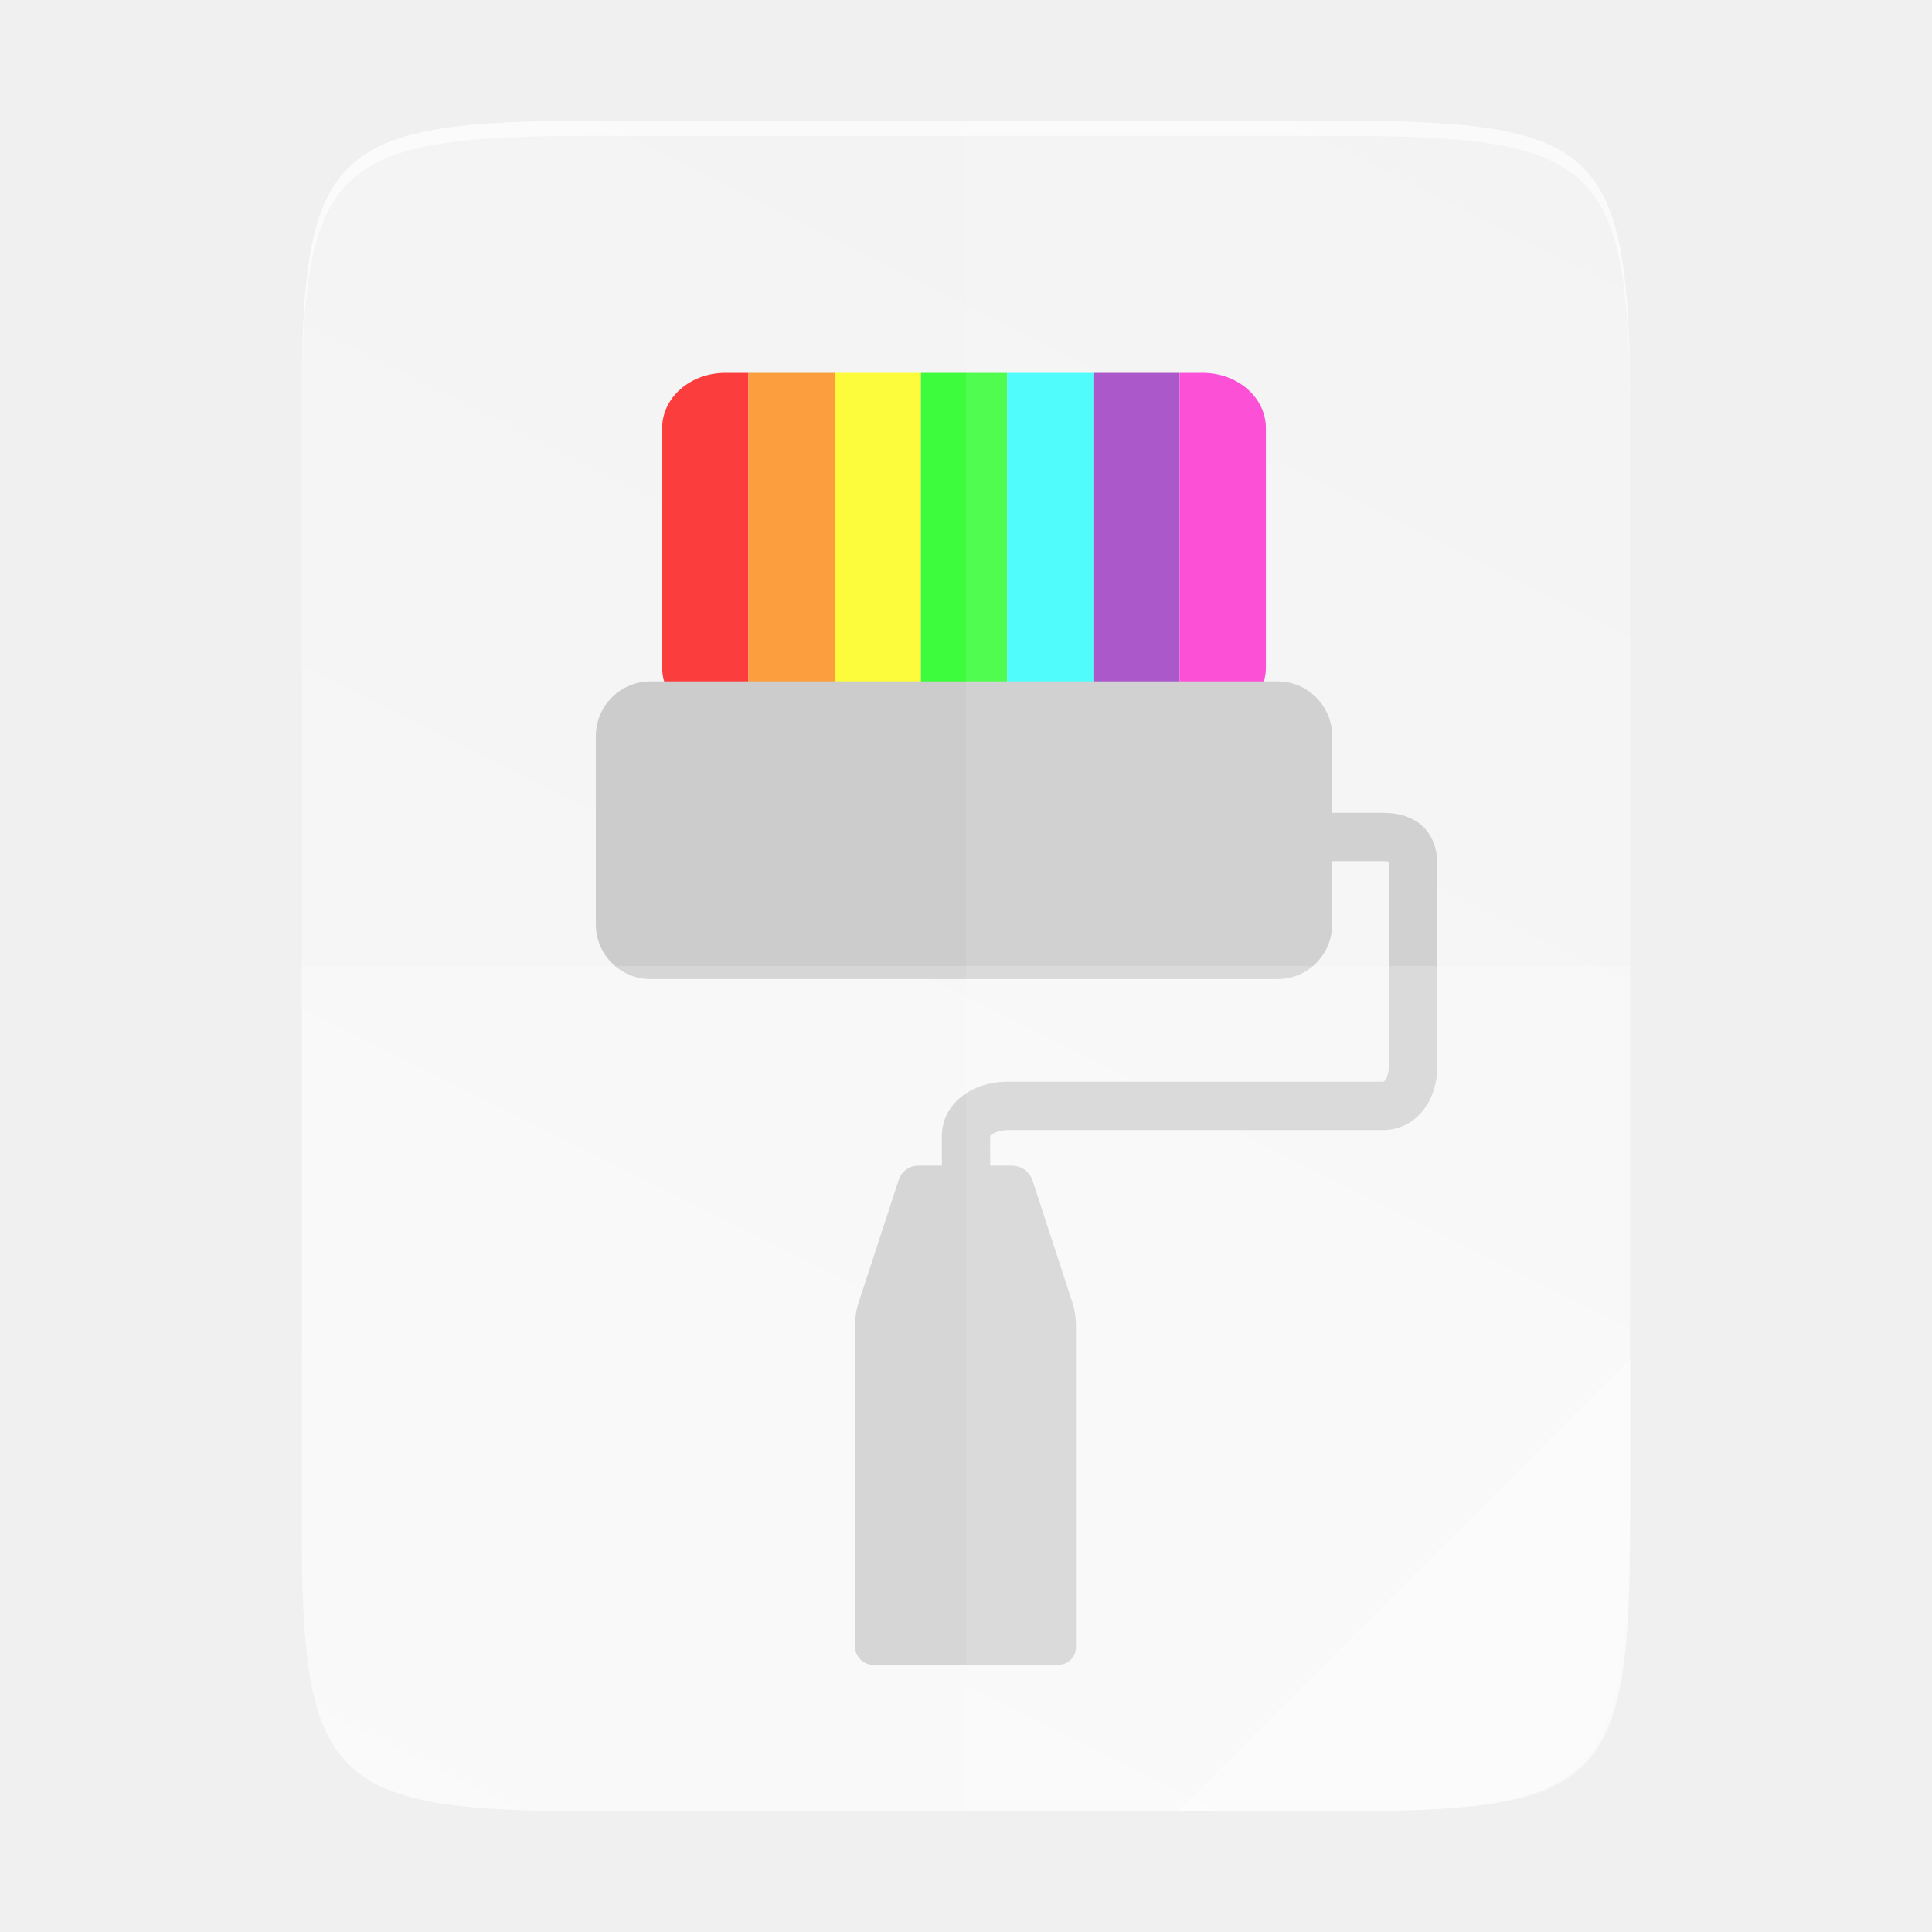
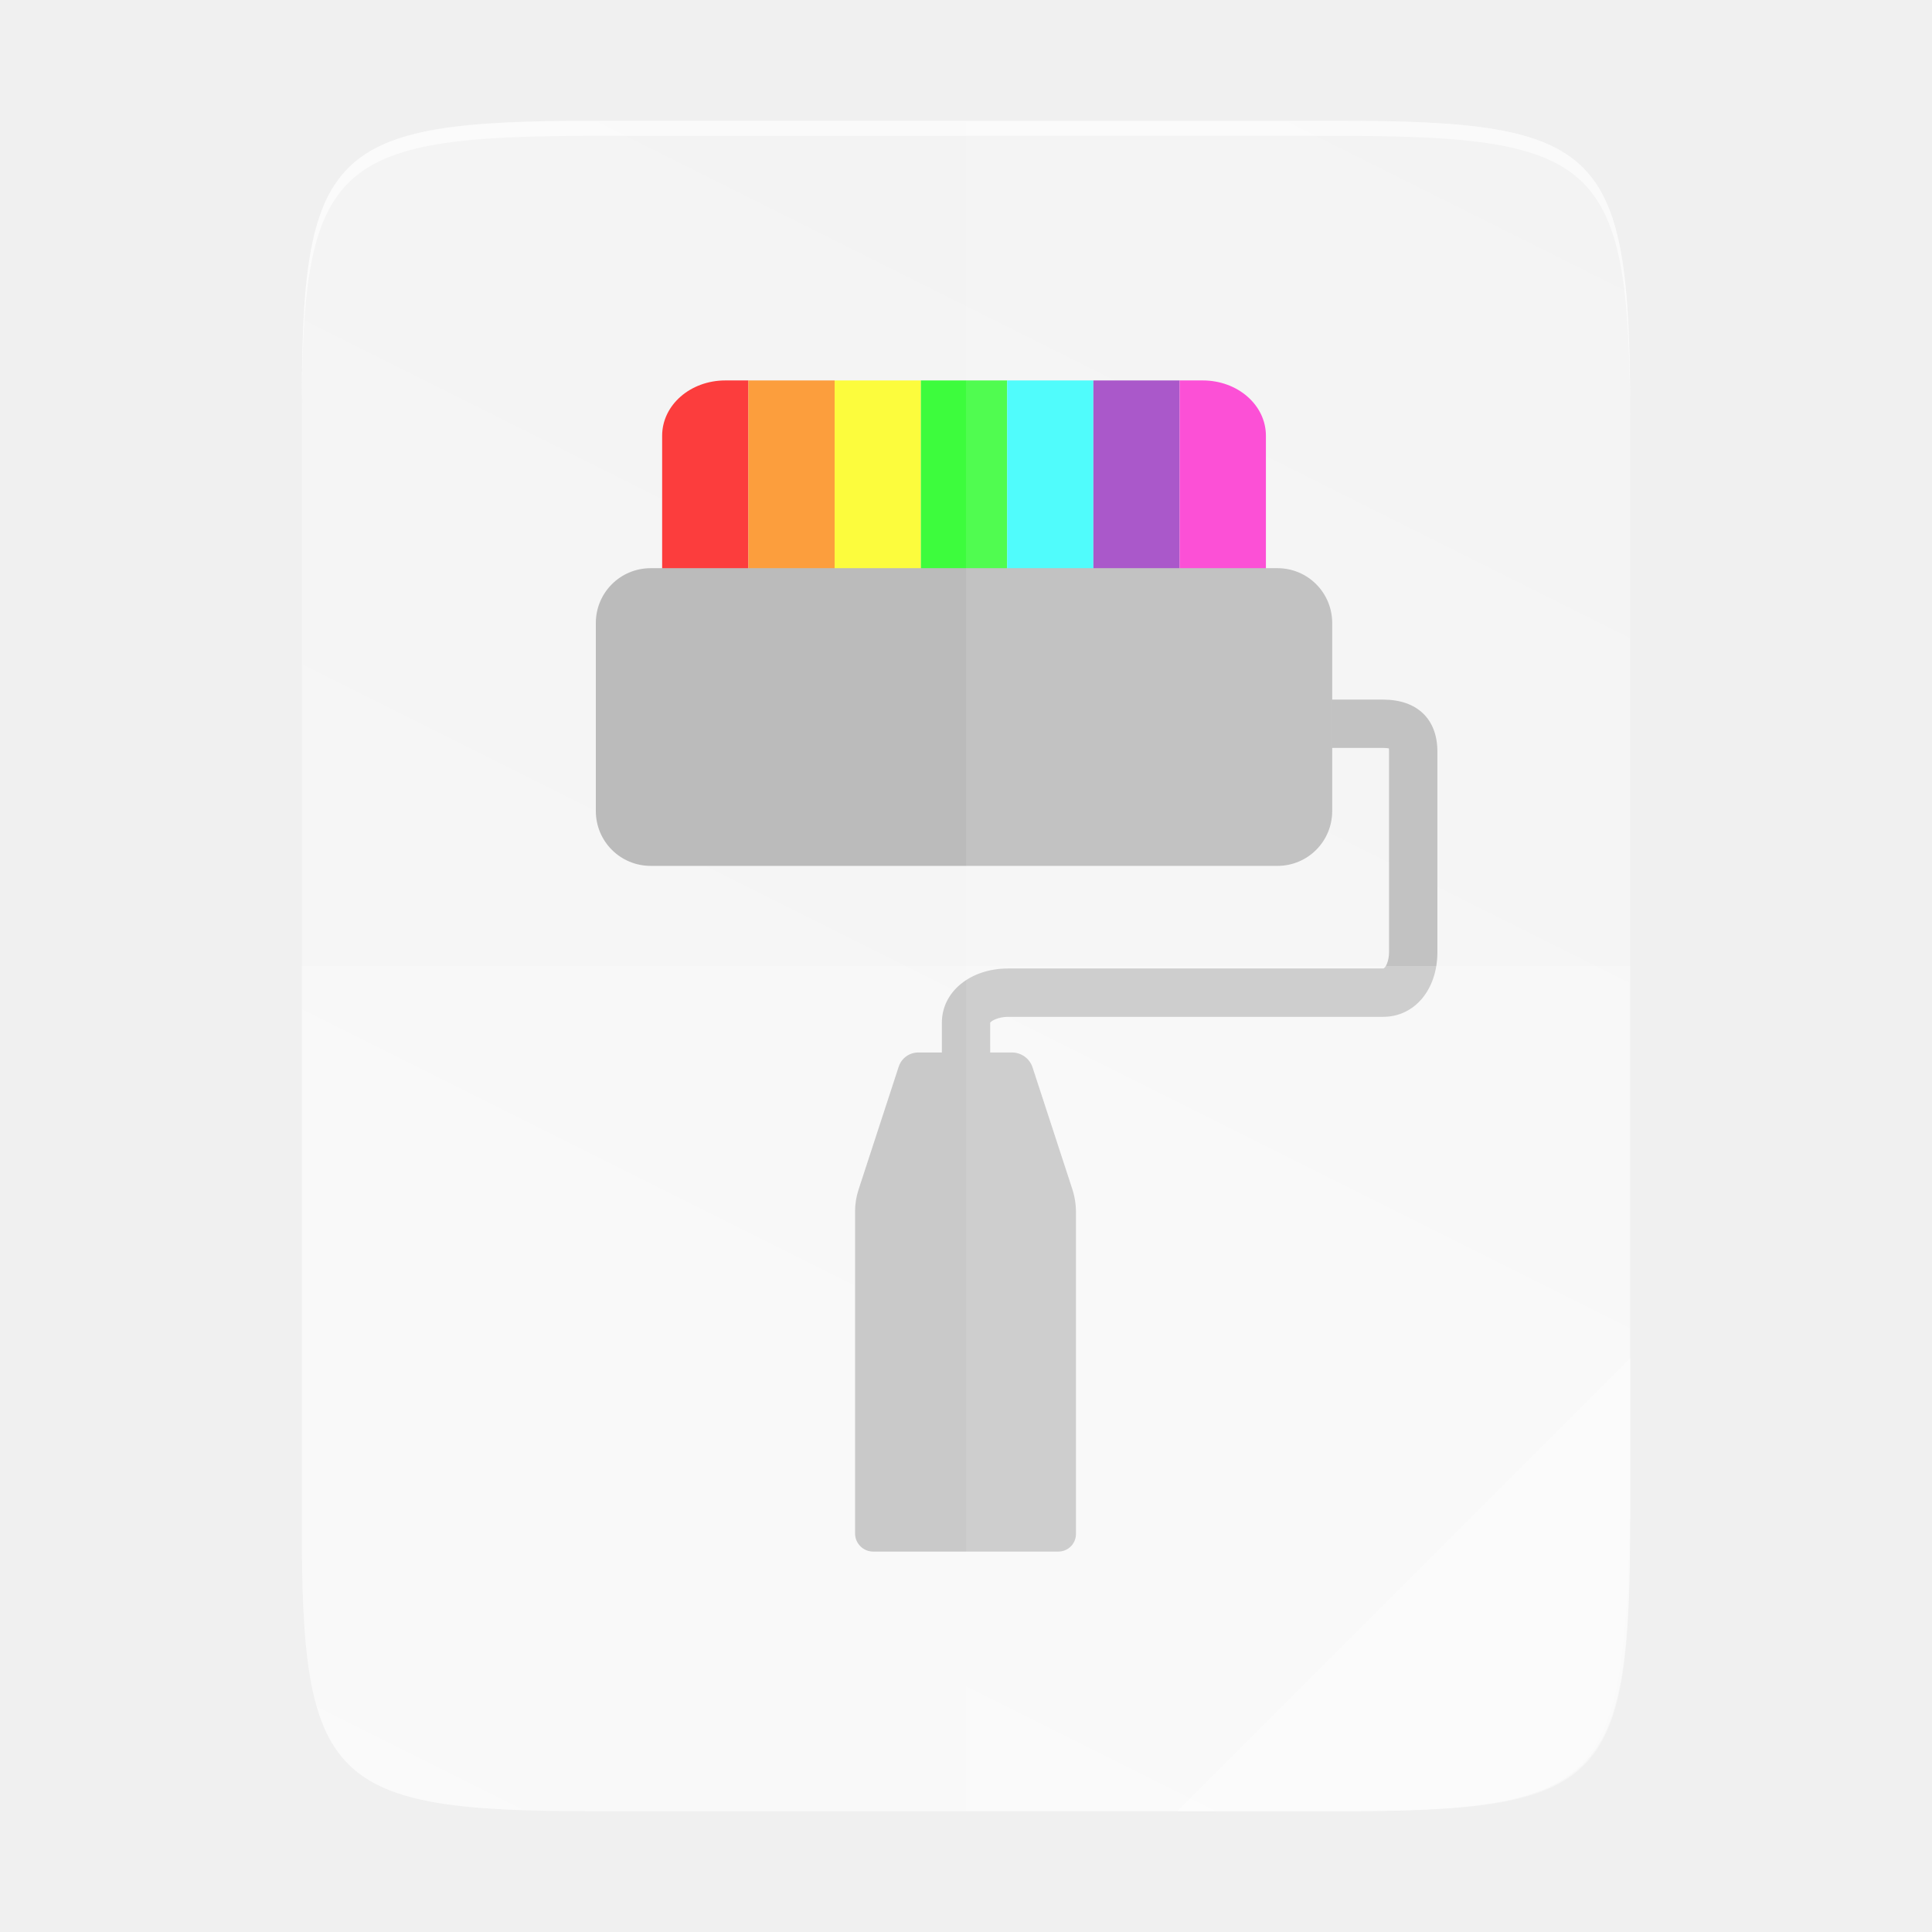
<svg xmlns="http://www.w3.org/2000/svg" xmlns:xlink="http://www.w3.org/1999/xlink" width="256" height="256" id="svg11300" version="1.0" style="display:inline;enable-background:new">
  <defs id="defs3">
    <linearGradient gradientUnits="userSpaceOnUse" y2="119.093" x2="-35.31" y1="401.584" x1="529.655" id="linearGradient4226" xlink:href="#linearGradient4338" gradientTransform="matrix(0,-0.453125,0.4530981,0,2.044158,240)" />
    <linearGradient id="linearGradient4338">
      <stop style="stop-color:#f2f2f2;stop-opacity:1" offset="0" id="stop4340" />
      <stop style="stop-color:#f9f9f9;stop-opacity:1" offset="1" id="stop4342" />
    </linearGradient>
  </defs>
  <g style="display:inline" id="layer1">
    <g id="layer2" style="display:inline">
      <path style="color:#000000;display:inline;overflow:visible;visibility:visible;fill:url(#linearGradient4226);fill-opacity:1;fill-rule:nonzero;stroke:none;stroke-width:1;marker:none;enable-background:accumulate" d="M 78.926,16 C 43.63,16 39.832,19.625 40.005,54.994 V 128 201.006 C 39.832,236.375 43.63,240 78.926,240 H 177.08 C 212.375,240 216,236.375 216,201.006 V 128 54.994 C 216,19.625 212.375,16 177.08,16 Z" id="rect4158" />
    </g>
    <g id="layer6" style="display:inline">
-       <g id="g1043" transform="matrix(1,0,0,1.000002,0,23.54082)" style="opacity:0.75">
+       <g id="g1043" transform="matrix(1,0,0,1.000002,0,24.54082)" style="opacity:0.75">
        <path id="rect981" style="fill:#ff0000;stroke-width:7.834;stroke-linejoin:round;paint-order:stroke fill markers" d="m 96.109,25.869 c -4.637,0 -8.371,3.267 -8.371,7.324 V 64.906 c 0,4.058 3.733,7.324 8.371,7.324 h 3.058 V 25.869 Z" />
        <path id="rect983" style="fill:#ff8200;fill-opacity:1;stroke-width:7.834;stroke-linejoin:round;paint-order:stroke fill markers" d="M 99.167,25.869 V 72.23 H 110.595 V 25.869 Z" />
        <path id="rect985" style="fill:#ffff00;stroke-width:7.834;stroke-linejoin:round;paint-order:stroke fill markers" d="m 110.595,25.869 v 46.361 h 11.429 V 25.869 Z" />
        <path id="rect987" style="fill:#00ff00;stroke-width:7.834;stroke-linejoin:round;paint-order:stroke fill markers" d="m 122.024,25.869 v 46.361 h 11.429 V 25.869 Z" />
        <path id="rect989" style="fill:#00ffff;stroke-width:7.834;stroke-linejoin:round;paint-order:stroke fill markers" d="m 133.453,25.869 v 46.361 h 11.429 V 25.869 Z" />
        <path id="rect991" style="fill:#860cb4;fill-opacity:1;stroke-width:7.834;stroke-linejoin:round;paint-order:stroke fill markers" d="m 144.881,25.869 v 46.361 h 11.429 V 25.869 Z" />
        <path id="rect993" style="fill:#ff00c6;fill-opacity:1;stroke-width:7.834;stroke-linejoin:round;paint-order:stroke fill markers" d="m 156.31,25.869 v 46.361 h 3.058 c 4.637,0 8.371,-3.267 8.371,-7.324 V 33.193 c 0,-4.058 -3.733,-7.324 -8.371,-7.324 z" />
      </g>
-       <g transform="matrix(0.9999693,0,0,1.000002,-23.99295,-0.4591977)" id="g947" style="display:inline;fill:#cccccc;enable-background:new">
-         <path d="m 207.27,108.16 h -6.82 v 6.405 H 207.27 c 0.372,0 0.615,0.03 0.761,0.061 0.013,0.095 0.025,0.232 0.025,0.418 v 26.577 c 0,1.197 -0.476,2.168 -0.786,2.168 h -49.688 c -5.005,0 -8.78,3.082 -8.78,7.169 v 4.041 h 6.402 l -0.005,-4.026 c 0.113,-0.214 1.017,-0.778 2.382,-0.778 h 49.688 c 4.167,0 7.192,-3.605 7.192,-8.573 v -26.577 c 7.9e-4,-4.311 -2.688,-6.884 -7.191,-6.884 z" style="display:inline;fill:#cccccc;stroke-width:4.917" id="path1220" />
-         <path id="rect923" style="opacity:1;vector-effect:none;fill:#cccccc;stroke-width:0.498" d="m 110.221,90.746 c -4.031,0 -7.275,3.244 -7.275,7.275 v 24.896 c 0,4.031 3.244,7.275 7.275,7.275 h 29.152 5.199 19.146 29.549 c 4.019,0 7.256,-3.244 7.256,-7.275 V 98.021 c 0,-4.031 -3.237,-7.275 -7.256,-7.275 h -29.549 -19.146 -5.199 z" />
-         <path id="rect933" style="display:inline;opacity:1;vector-effect:none;fill:#cccccc;stroke-width:0.5" d="m 145.669,154.92 a 2.721,2.721 0 0 0 -2.586,1.875 l -5.326,16.305 A 9.246,9.246 0 0 0 137.3,175.971 v 42.68 a 2.399,2.399 0 0 0 2.398,2.398 h 10.148 2.078 0.019 2.691 9.609 a 2.325,2.325 0 0 0 2.324,-2.324 v -42.631 a 10.024,10.024 0 0 0 -0.496,-3.113 l -5.254,-16.084 a 2.867,2.867 0 0 0 -2.727,-1.977 h -3.457 -2.691 -0.019 -2.078 z" />
+       <g transform="matrix(0.9999693,0,0,1.000002,-23.99295,-15.4592)" id="g947" style="display:inline;fill:#bbbbbb;fill-opacity:1;enable-background:new">
+         <path d="m 207.27,108.16 h -6.82 v 6.405 H 207.27 c 0.372,0 0.615,0.03 0.761,0.061 0.013,0.095 0.025,0.232 0.025,0.418 v 26.577 c 0,1.197 -0.476,2.168 -0.786,2.168 h -49.688 c -5.005,0 -8.78,3.082 -8.78,7.169 v 4.041 h 6.402 l -0.005,-4.026 c 0.113,-0.214 1.017,-0.778 2.382,-0.778 h 49.688 c 4.167,0 7.192,-3.605 7.192,-8.573 v -26.577 c 7.9e-4,-4.311 -2.688,-6.884 -7.191,-6.884 z" style="display:inline;fill:#bbbbbb;fill-opacity:1;stroke-width:4.917" id="path1220" />
+         <path id="rect923" style="opacity:1;vector-effect:none;fill:#bbbbbb;fill-opacity:1;stroke-width:0.498" d="m 110.221,90.746 c -4.031,0 -7.275,3.244 -7.275,7.275 v 24.896 c 0,4.031 3.244,7.275 7.275,7.275 h 29.152 5.199 19.146 29.549 c 4.019,0 7.256,-3.244 7.256,-7.275 V 98.021 c 0,-4.031 -3.237,-7.275 -7.256,-7.275 h -29.549 -19.146 -5.199 z" />
+         <path id="rect933" style="display:inline;opacity:1;vector-effect:none;fill:#bbbbbb;fill-opacity:1;stroke-width:0.5" d="m 145.669,154.92 a 2.721,2.721 0 0 0 -2.586,1.875 l -5.326,16.305 A 9.246,9.246 0 0 0 137.3,175.971 v 42.68 a 2.399,2.399 0 0 0 2.398,2.398 h 10.148 2.078 0.019 2.691 9.609 a 2.325,2.325 0 0 0 2.324,-2.324 v -42.631 a 10.024,10.024 0 0 0 -0.496,-3.113 l -5.254,-16.084 a 2.867,2.867 0 0 0 -2.727,-1.977 h -3.457 -2.691 -0.019 -2.078 z" />
      </g>
    </g>
    <g id="layer5" style="display:inline">
      <path style="color:#000000;display:inline;overflow:visible;visibility:visible;opacity:0.1;fill:#ffffff;fill-opacity:1;fill-rule:nonzero;stroke:none;stroke-width:1;marker:none;enable-background:accumulate" d="M 128.003,16 V 240 h 49.077 C 212.375,240 215.082,236.363 216,201.007 V 128 54.993 c 0,-35.369 -3.625,-38.993 -38.921,-38.993 z" id="path4231" />
      <path style="color:#000000;display:inline;overflow:visible;visibility:visible;opacity:0.2;fill:#ffffff;fill-opacity:1;fill-rule:nonzero;stroke:none;stroke-width:1;marker:none;enable-background:accumulate" d="m 40.005,128 v 73.007 C 39.832,236.375 43.63,240 78.926,240 H 177.079 C 212.375,240 215.082,236.363 216,201.007 V 128 Z" id="path4255" />
      <path style="color:#000000;display:inline;overflow:visible;visibility:visible;opacity:0.4;fill:#ffffff;fill-opacity:1;fill-rule:nonzero;stroke:none;stroke-width:8;stroke-linecap:butt;stroke-linejoin:miter;stroke-miterlimit:4;stroke-dasharray:none;stroke-dashoffset:0;stroke-opacity:1;marker:none;enable-background:accumulate" d="M 156.002,240 216,180 v 22.484 C 215.948,236.48 212.197,240 177.827,240 Z" id="path4254" />
      <path style="color:#000000;display:inline;overflow:visible;visibility:visible;opacity:0.6;fill:#ffffff;fill-opacity:1;fill-rule:nonzero;stroke:none;stroke-width:1;marker:none;enable-background:accumulate" d="m 78.926,16 c -35.296,0 -39.094,3.626 -38.921,38.994 v 2 C 39.832,21.626 43.63,18 78.926,18 h 98.153 c 35.296,0 38.921,3.626 38.921,38.994 v -2 c 0,-35.369 -3.625,-38.994 -38.921,-38.994 z" id="path931" />
    </g>
  </g>
</svg>
